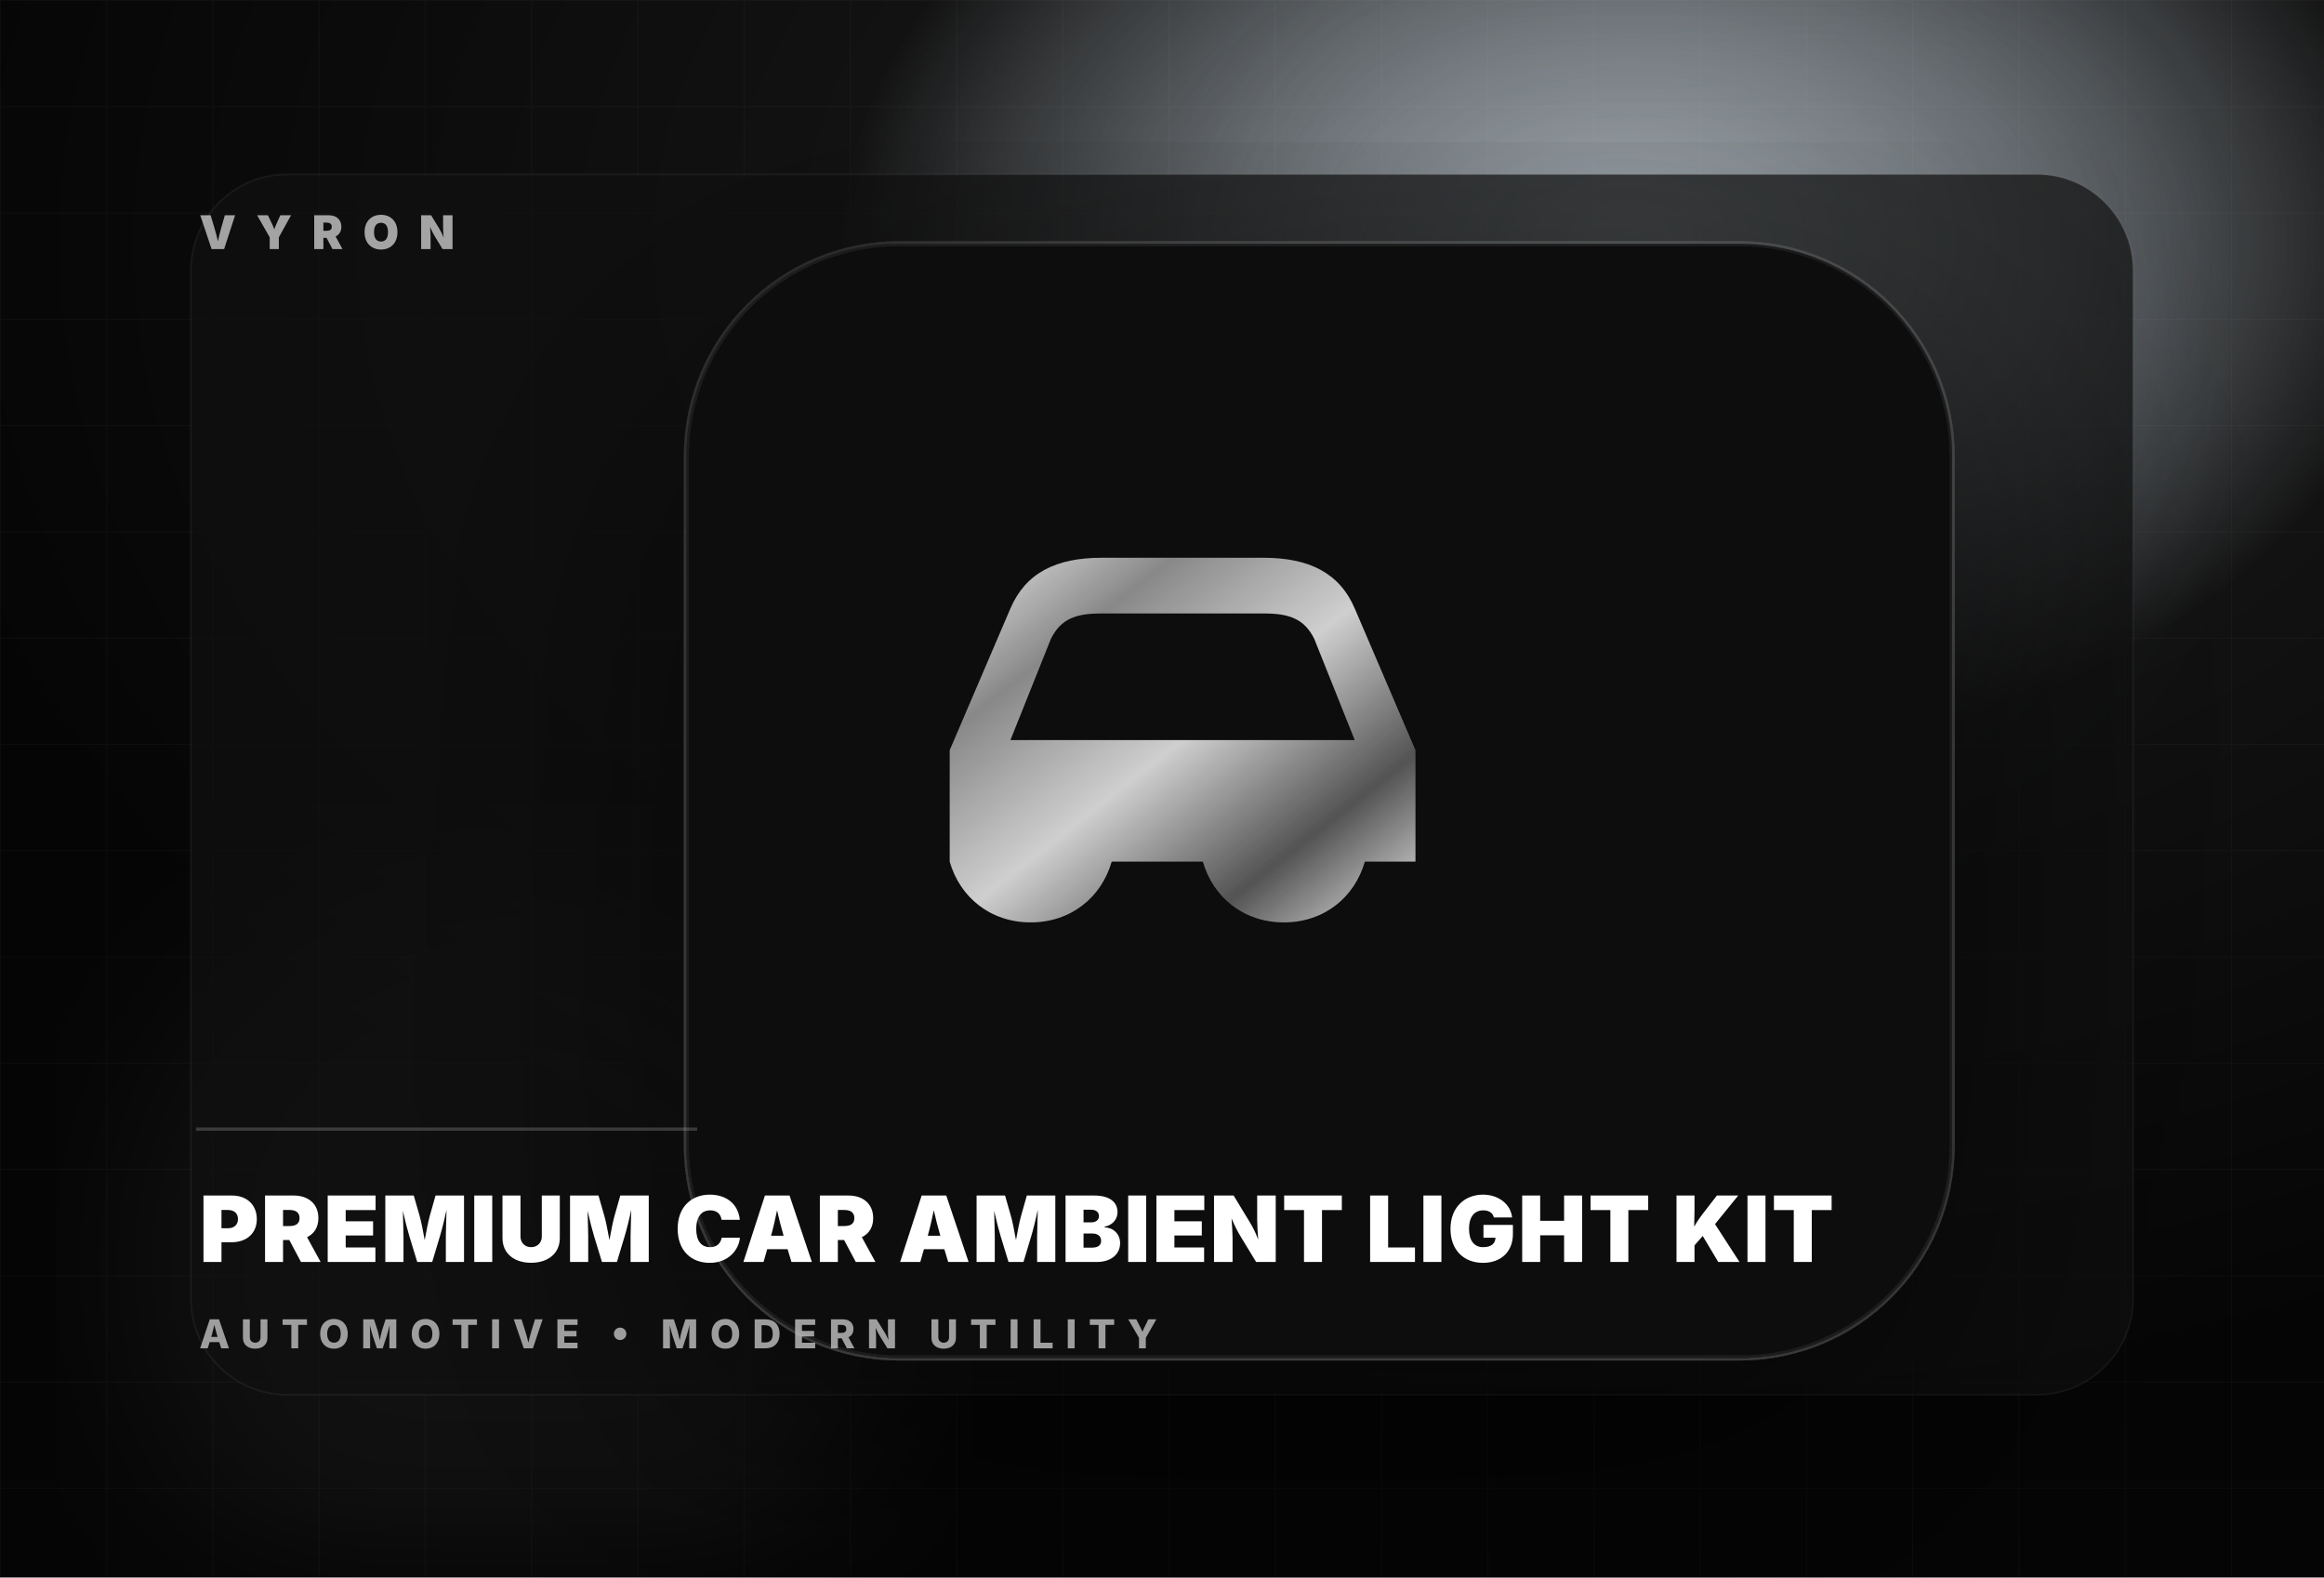
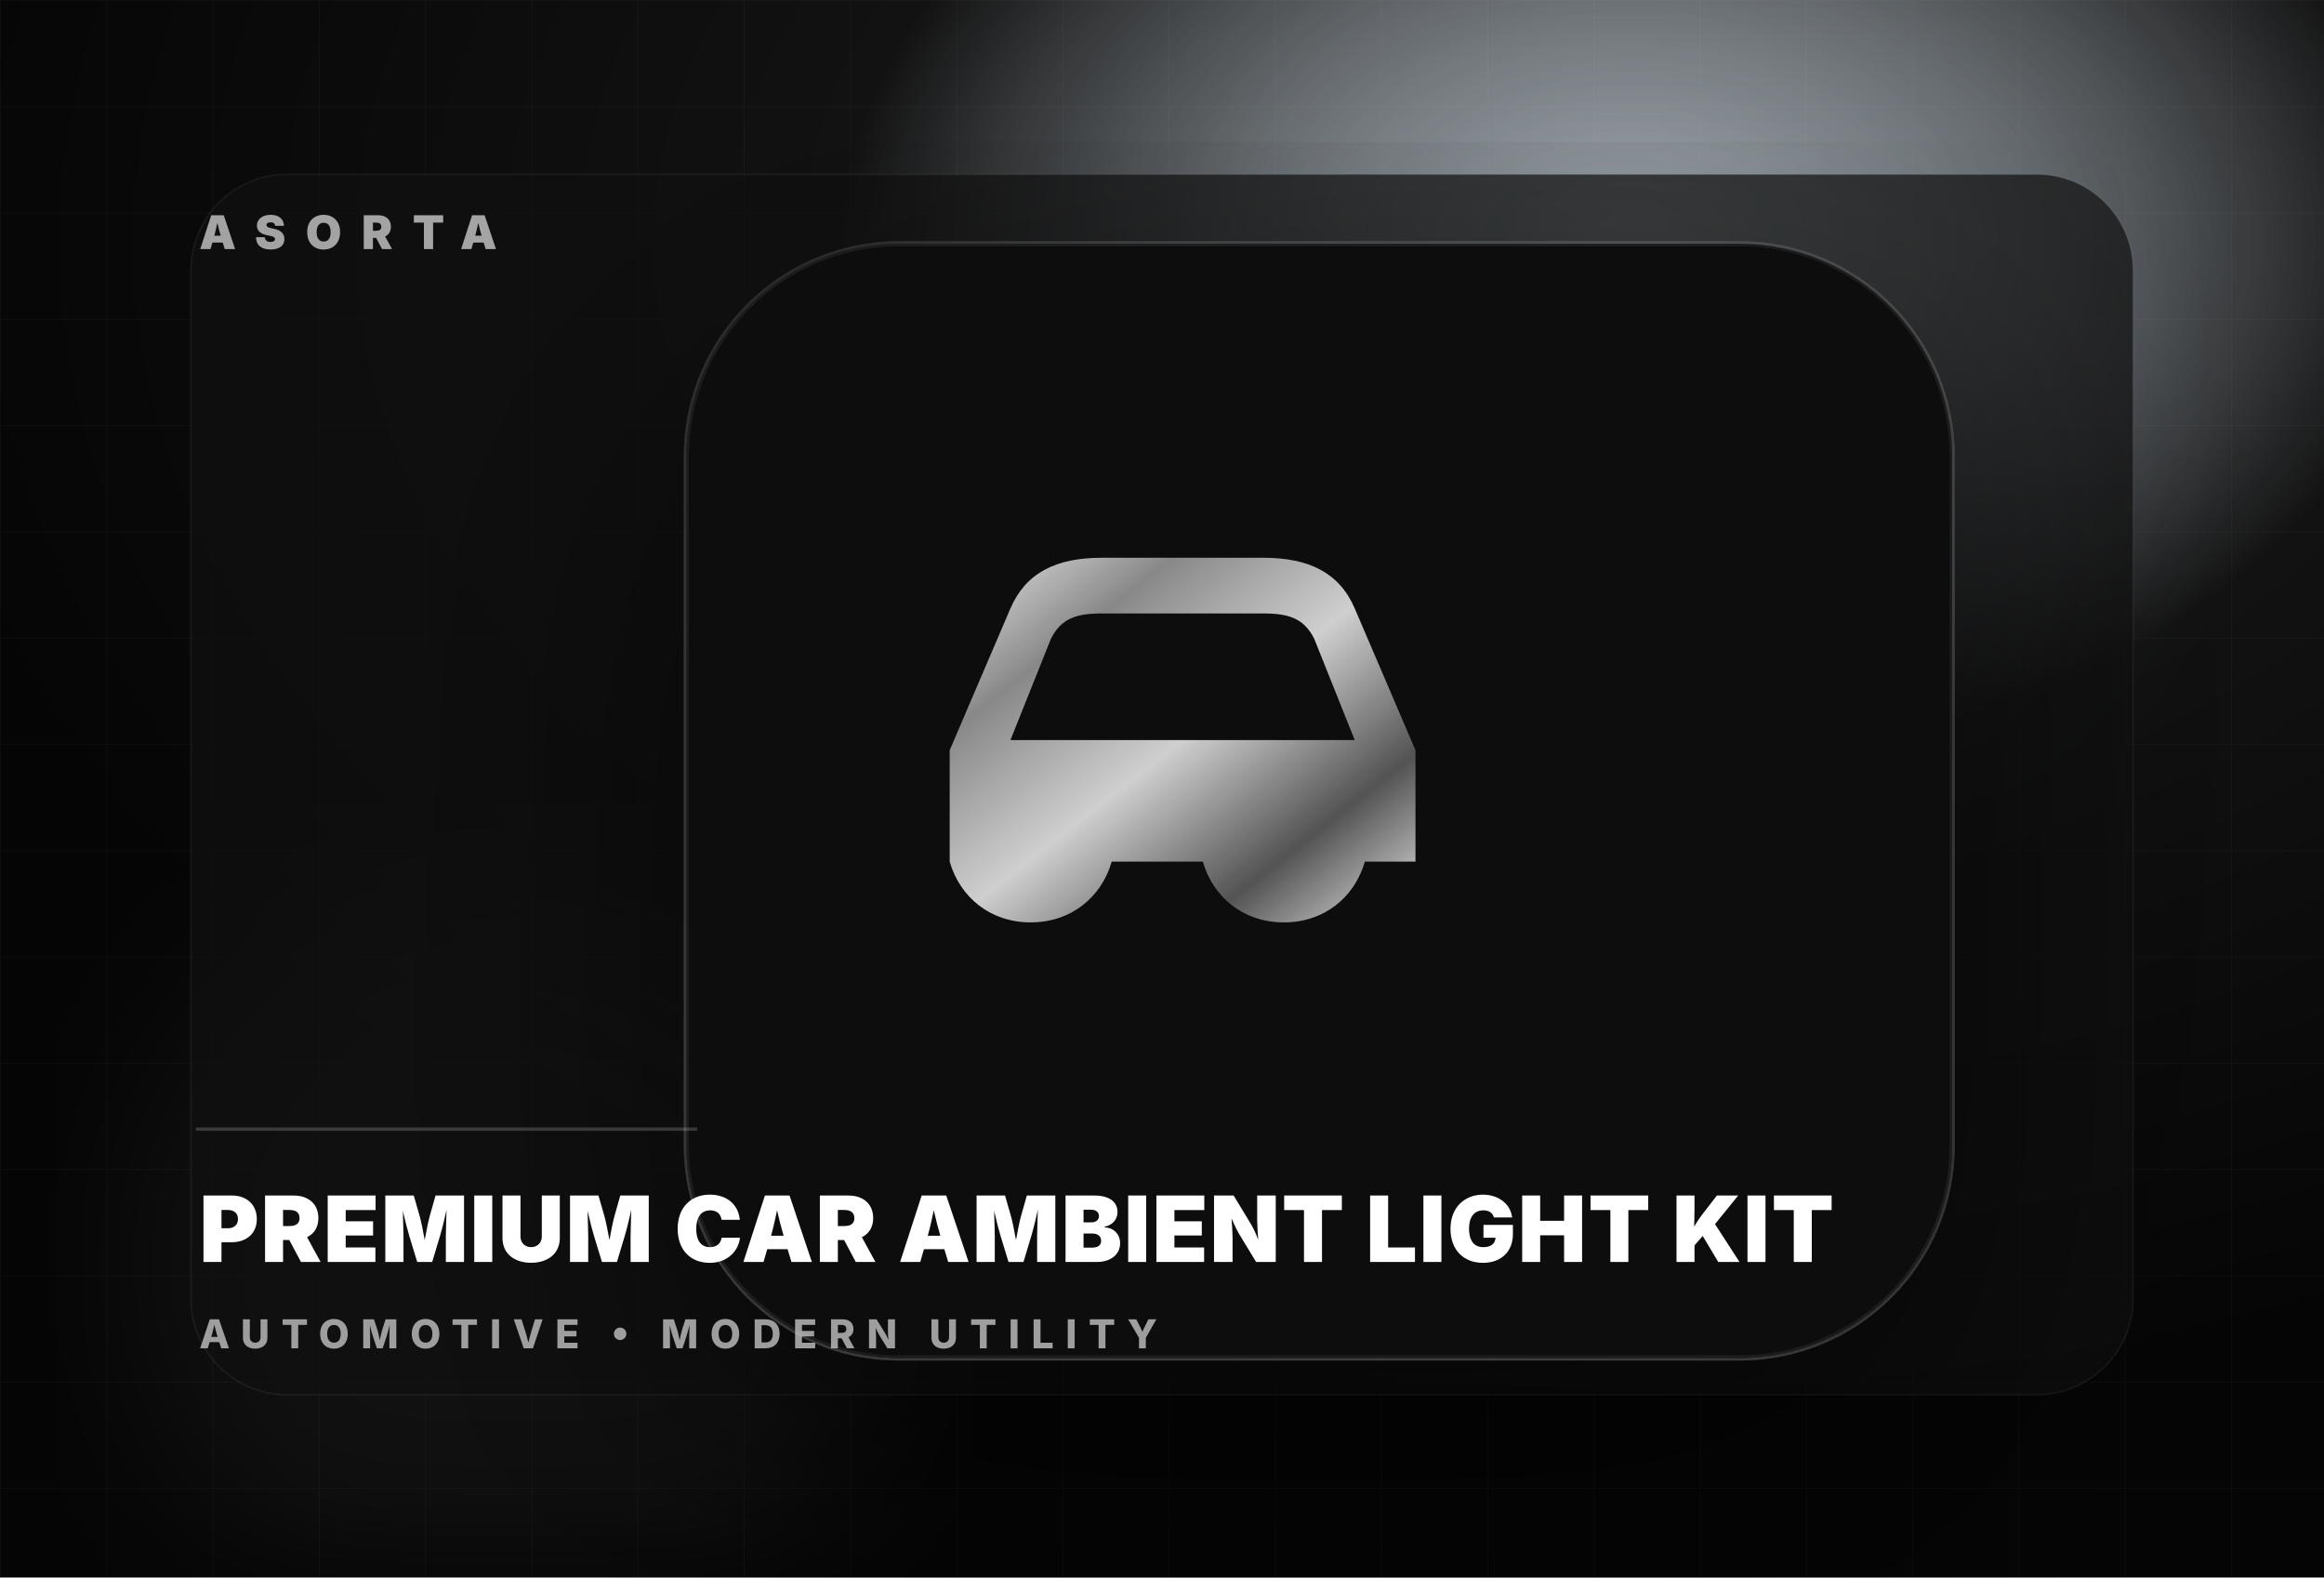
<svg xmlns="http://www.w3.org/2000/svg" width="1400" height="950" viewBox="0 0 1400 950">
  <defs>
    <radialGradient id="g1" cx="70%" cy="15%" r="75%">
      <stop offset="0" stop-color="#6A7680" stop-opacity="0.55" />
      <stop offset="0.45" stop-color="#121212" />
      <stop offset="1" stop-color="#050505" />
    </radialGradient>
    <linearGradient id="metal" x1="0" y1="0" x2="1" y2="1">
      <stop offset="0" stop-color="#f2f2f2" />
      <stop offset="0.24" stop-color="#8e8e8e" />
      <stop offset="0.5" stop-color="#d8d8d8" />
      <stop offset="0.77" stop-color="#565656" />
      <stop offset="1" stop-color="#ededed" />
    </linearGradient>
    <filter id="shadow" x="-40%" y="-40%" width="180%" height="180%">
      <feDropShadow dx="0" dy="28" stdDeviation="35" flood-color="#000" flood-opacity="0.55" />
    </filter>
    <filter id="soft">
      <feGaussianBlur stdDeviation="50" />
    </filter>
    <pattern id="grid" width="64" height="64" patternUnits="userSpaceOnUse">
      <path d="M64 0H0V64" fill="none" stroke="#fff" stroke-opacity=".035" stroke-width="1" />
    </pattern>
  </defs>
  <rect width="1400" height="950" fill="url(#g1)" />
  <rect width="1400" height="950" fill="url(#grid)" />
  <circle cx="1030" cy="210" r="260" fill="#6A7680" opacity=".16" filter="url(#soft)" />
  <circle cx="310" cy="760" r="230" fill="#D6D6D6" opacity=".055" filter="url(#soft)" />
  <rect x="115" y="105" width="1170" height="735" rx="58" fill="#101010" opacity=".7" stroke="#fff" stroke-opacity=".08" />
  <g transform="translate(505 220) scale(3.05)" filter="url(#shadow)">
    <rect x="-30" y="-24" width="250" height="220" rx="42" fill="#0b0b0b" stroke="#fff" stroke-opacity=".08" />
    <path d="M22 76 L34 48 C37 41 43 38 52 38 H84 C93 38 99 41 102 48 L114 76 V98 H104 C102 105 96 110 88 110 C80 110 74 105 72 98 H54 C52 105 46 110 38 110 C30 110 24 105 22 98 Z M42 54 L34 74 H102 L94 54 C92 50 89 49 84 49 H52 C47 49 44 50 42 54 Z" fill="url(#metal)" opacity=".95" />
  </g>
-   <text x="120" y="150" fill="#fff" opacity=".62" font-family="Inter,Arial,sans-serif" font-size="28" font-weight="900" letter-spacing="12">VYRON</text>
+   <text x="120" y="150" fill="#fff" opacity=".62" font-family="Inter,Arial,sans-serif" font-size="28" font-weight="900" letter-spacing="12">ASORTA</text>
  <text x="120" y="760" fill="#fff" font-family="Inter,Arial,sans-serif" font-size="55" font-weight="900" letter-spacing="1">PREMIUM CAR AMBIENT LIGHT KIT</text>
  <text x="120" y="812" fill="#D6D6D6" opacity=".72" font-family="Inter,Arial,sans-serif" font-size="24" font-weight="800" letter-spacing="7">AUTOMOTIVE • MODERN UTILITY</text>
  <path d="M118 680 H420" stroke="#fff" stroke-opacity=".18" stroke-width="2" />
</svg>
